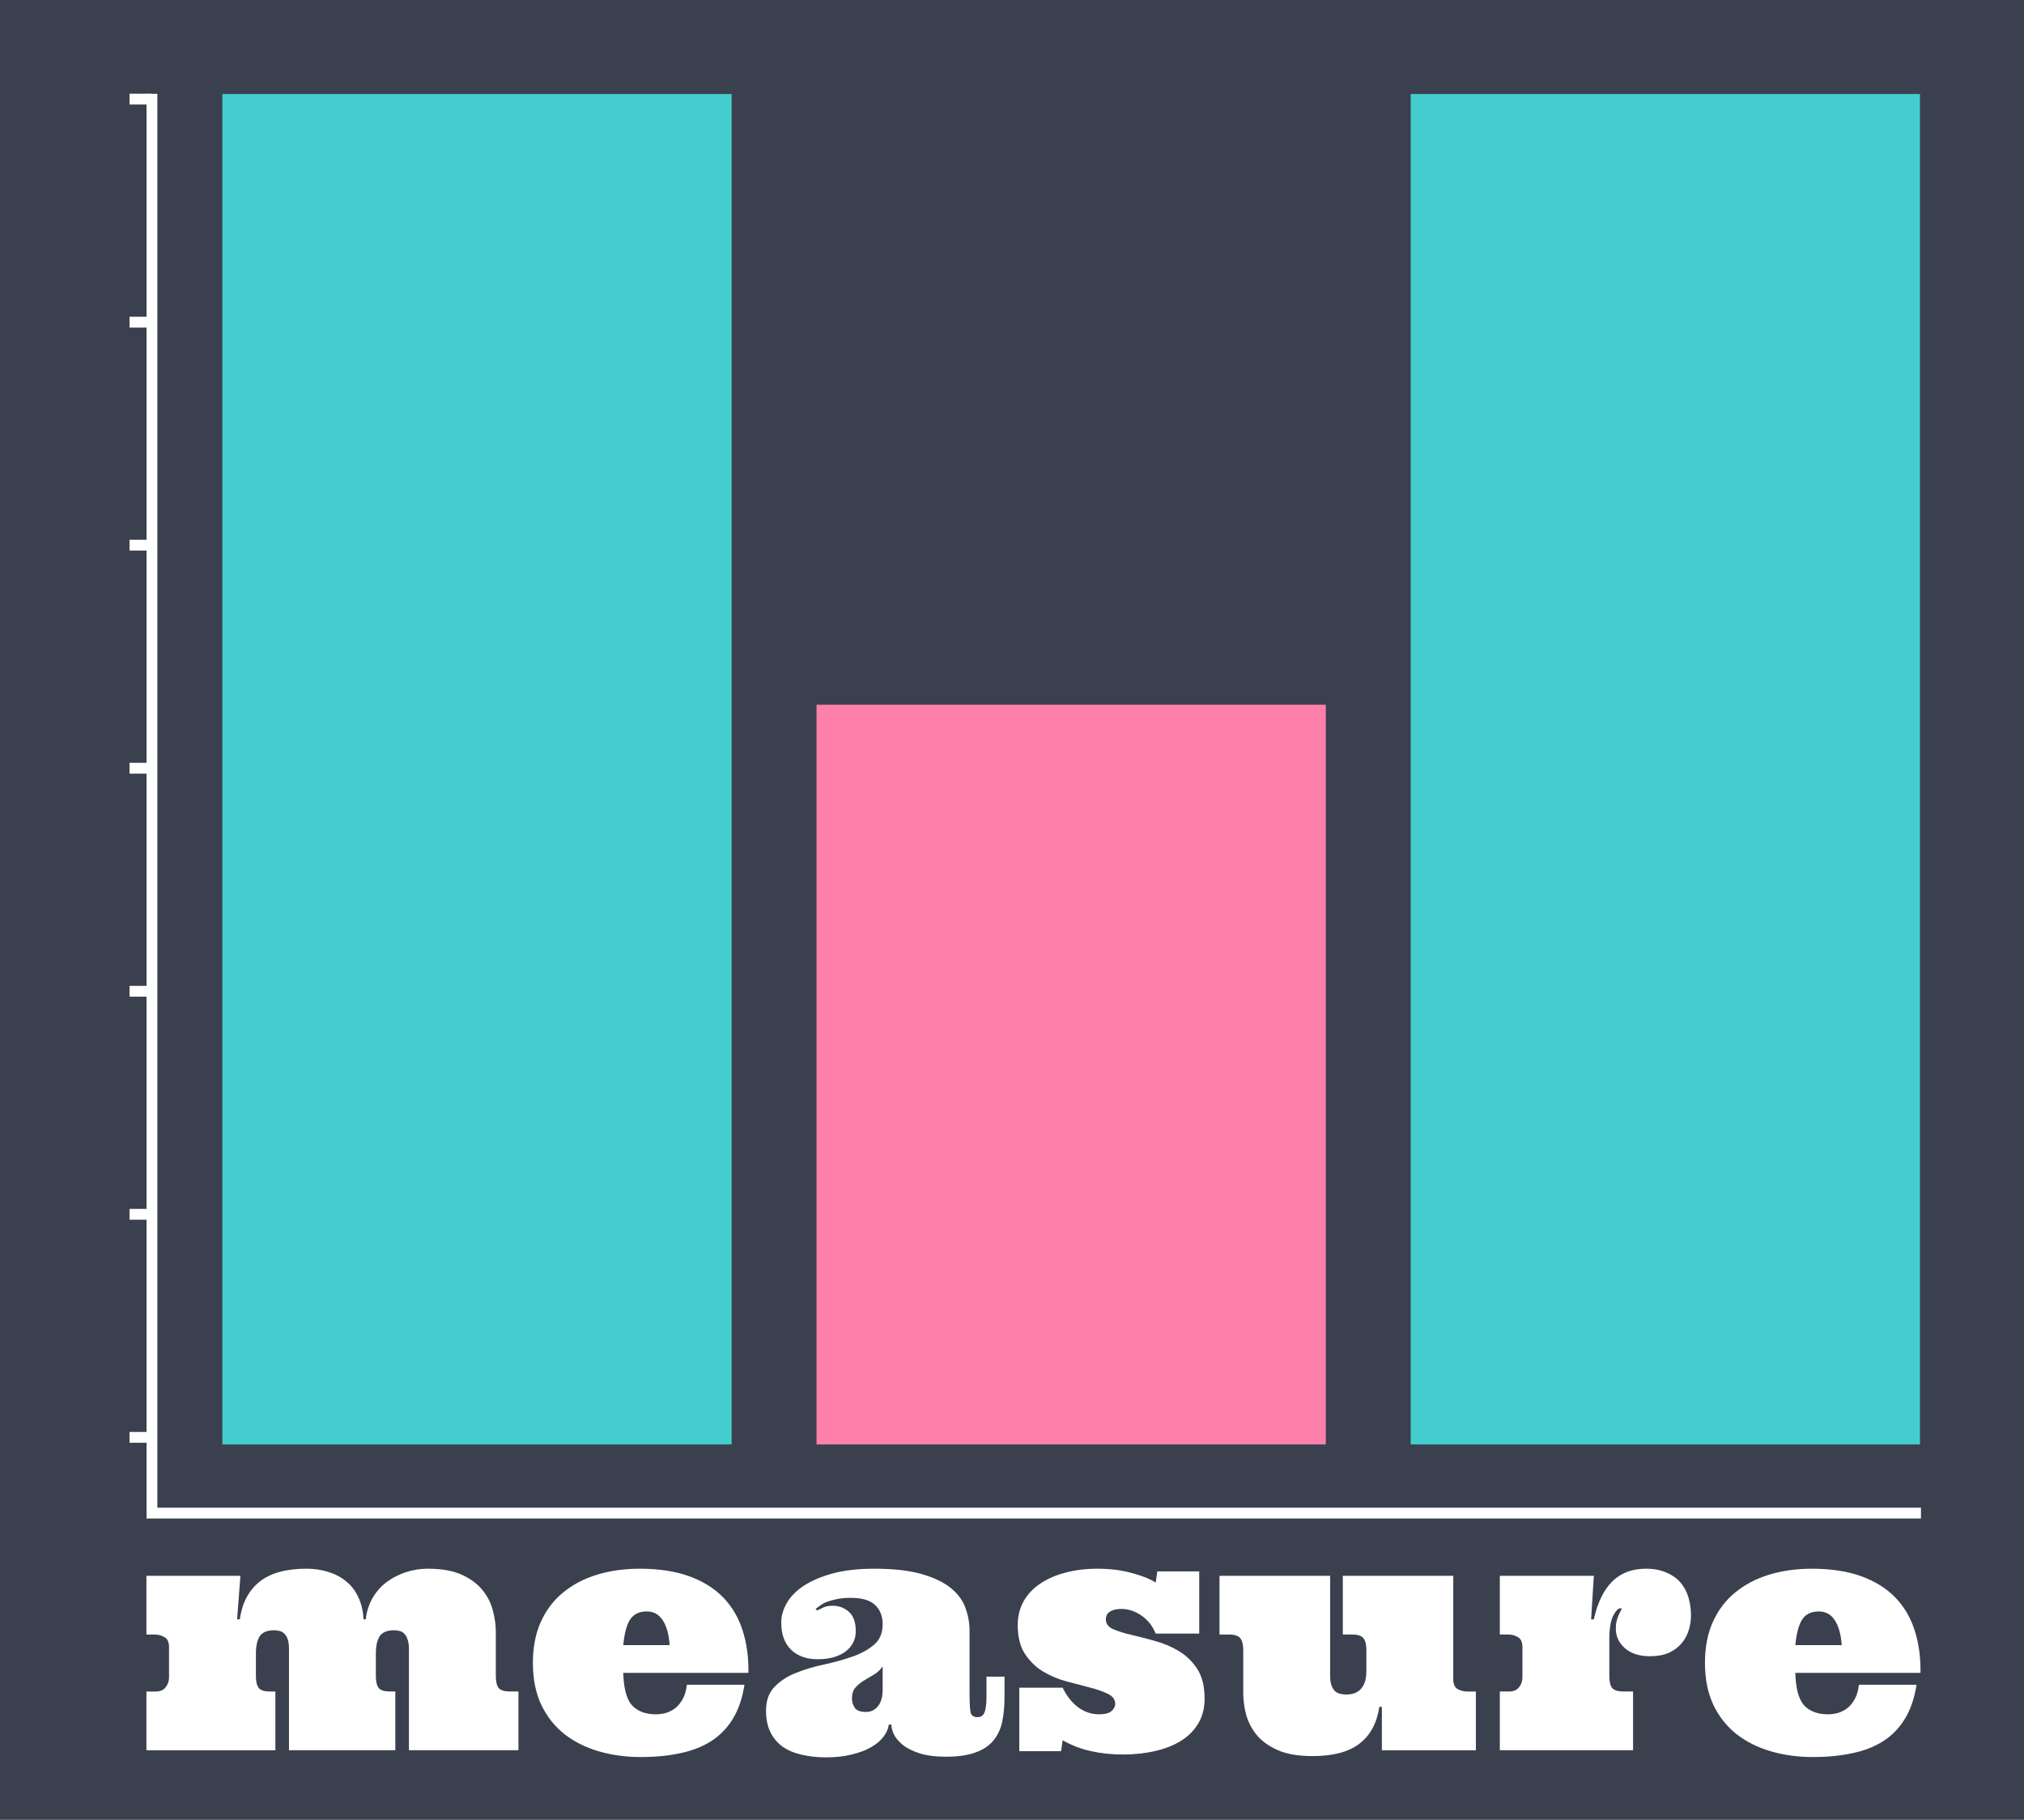
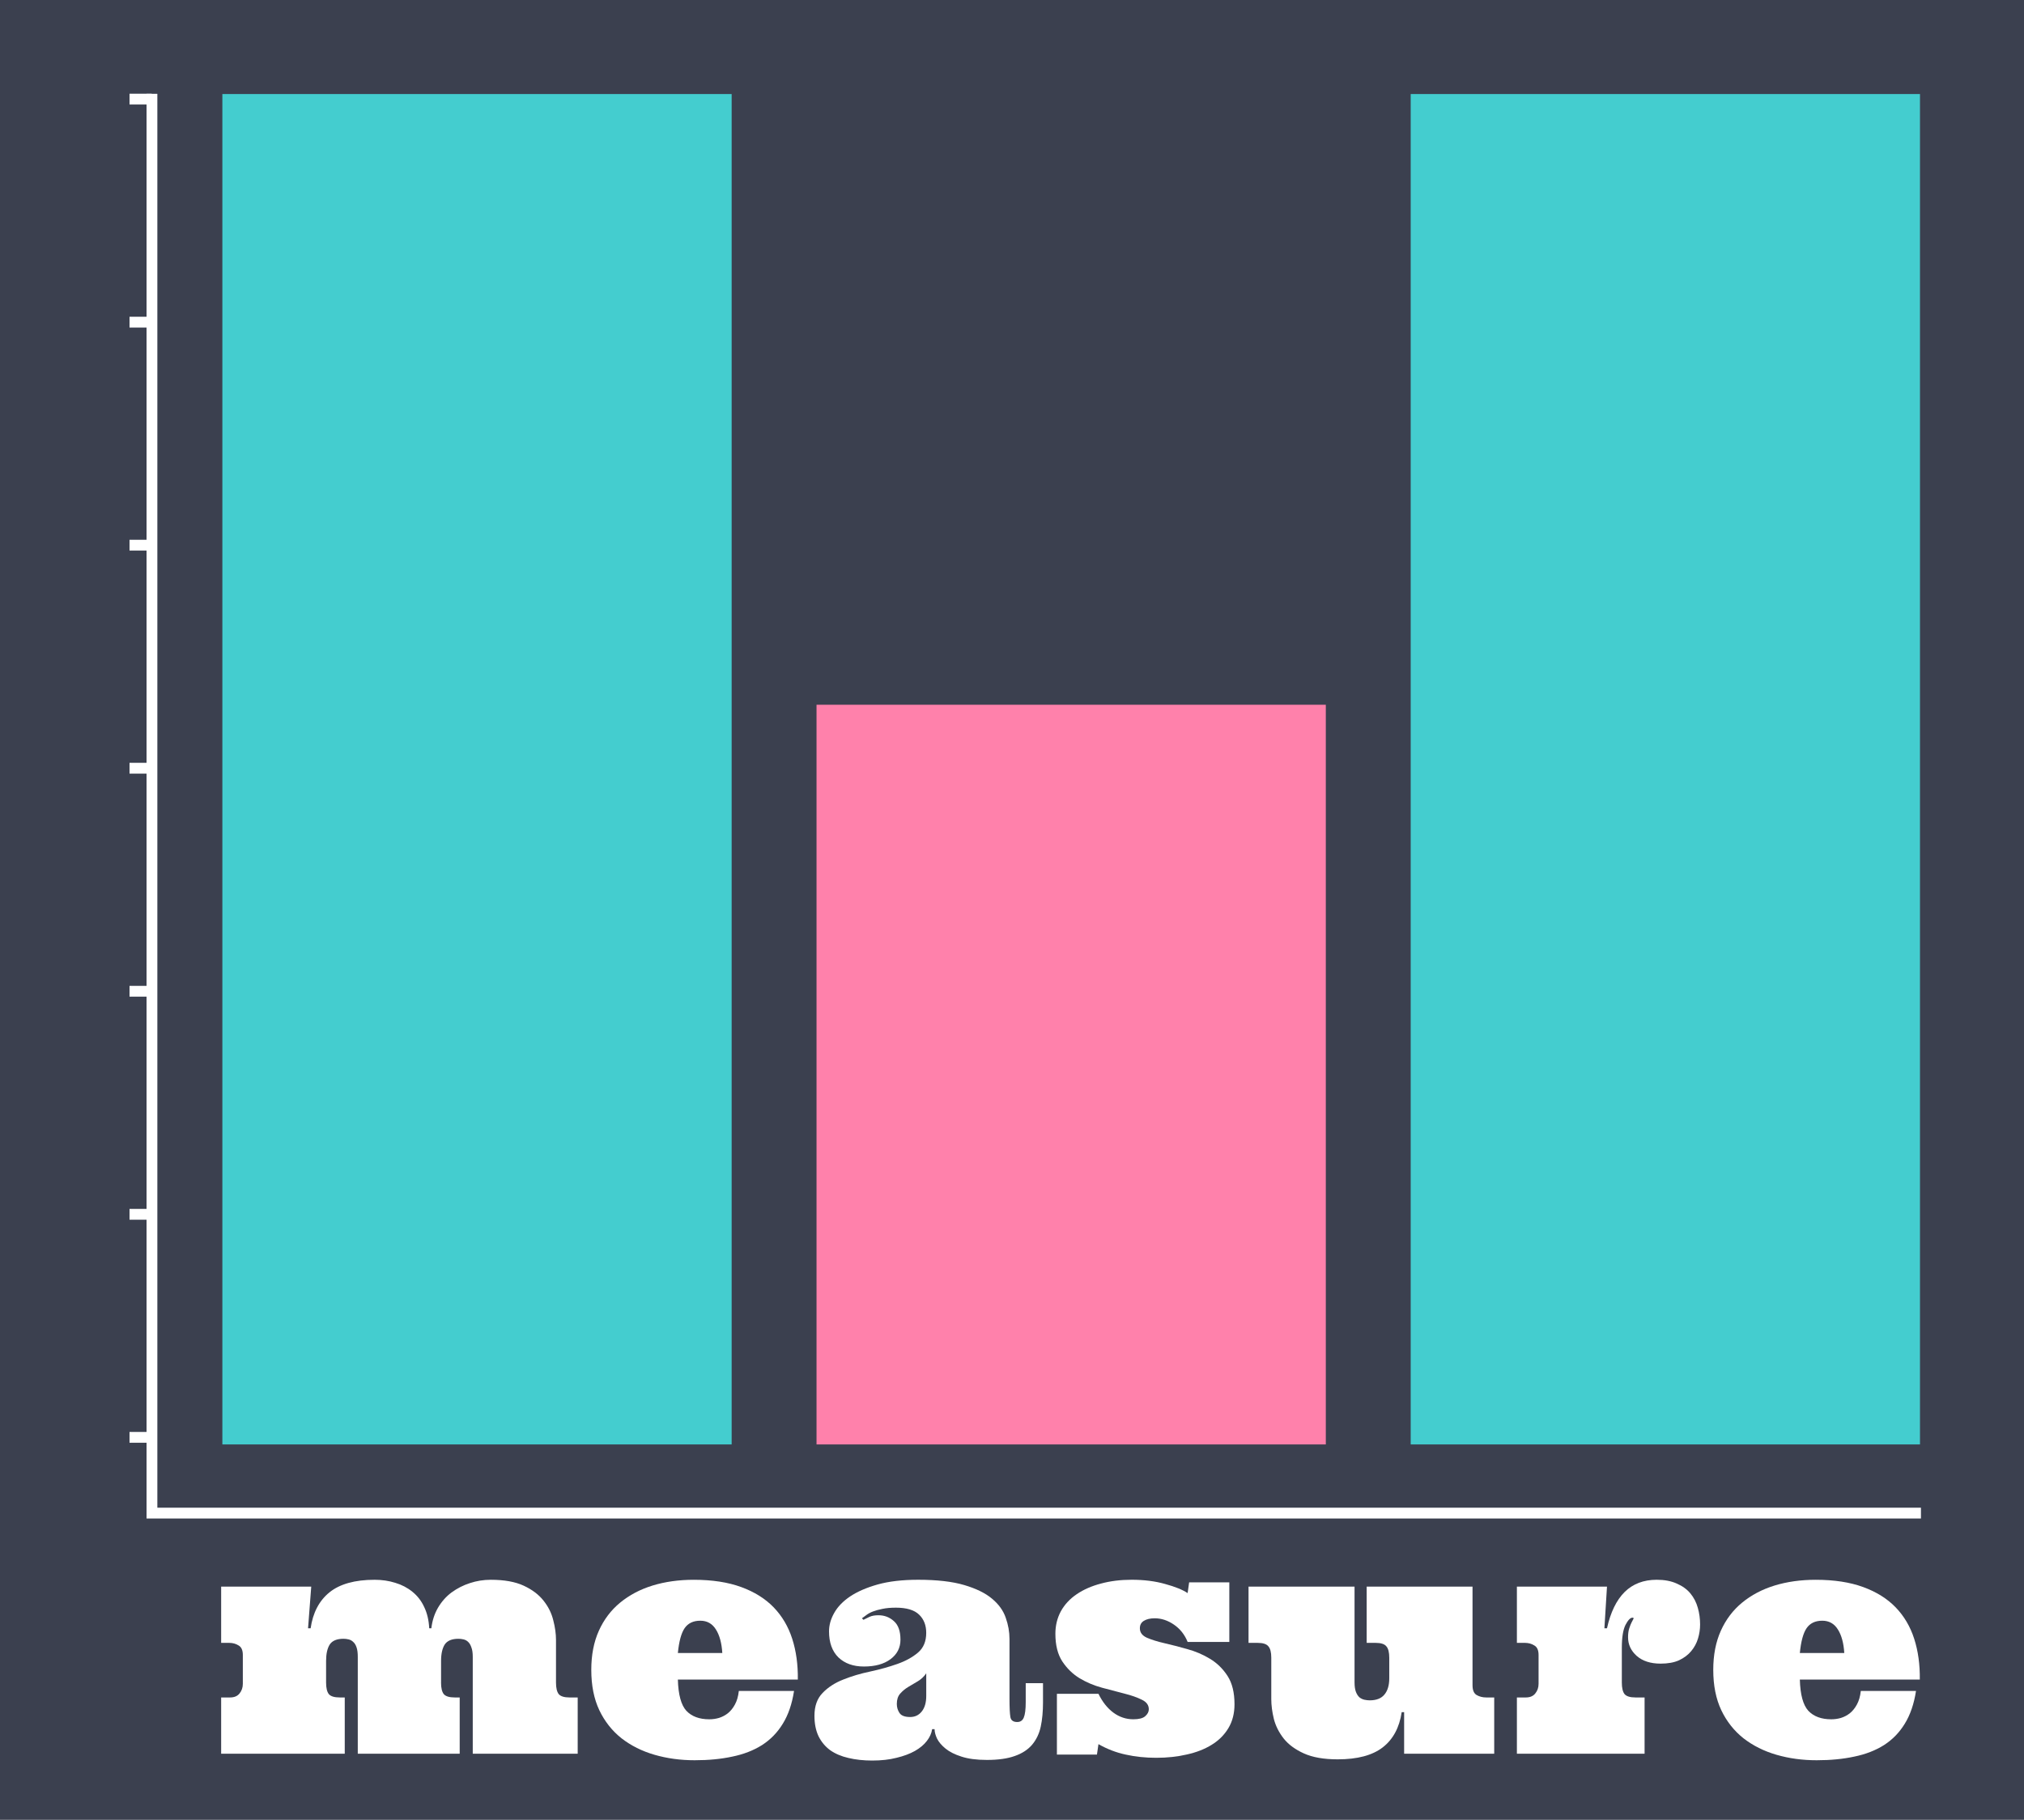
<svg xmlns="http://www.w3.org/2000/svg" width="52.876mm" height="47.541mm" viewBox="0 0 187.354 168.451" id="svg2" version="1.1">
  <defs id="defs4" />
  <g id="layer1" transform="translate(-74.41698,-190.8003)">
    <rect style="opacity:1;fill:#3b404f;fill-opacity:1;stroke:none;stroke-width:1.7;stroke-linecap:butt;stroke-linejoin:round;stroke-miterlimit:4;stroke-dasharray:none;stroke-dashoffset:0;stroke-opacity:1" id="rect4146" width="187.708" height="168.805" x="74.417" y="190.446" />
    <rect style="opacity:1;fill:#44cdcf;fill-opacity:1;stroke:none;stroke-width:1.7;stroke-linecap:butt;stroke-linejoin:round;stroke-miterlimit:4;stroke-dasharray:none;stroke-dashoffset:0;stroke-opacity:1" id="rect4140" width="47.143" height="125" x="95" y="199.505" />
    <rect y="199.505" x="205" height="125" width="47.143" id="rect4142" style="opacity:1;fill:#44cdcf;fill-opacity:1;stroke:none;stroke-width:1.7;stroke-linecap:butt;stroke-linejoin:round;stroke-miterlimit:4;stroke-dasharray:none;stroke-dashoffset:0;stroke-opacity:1" />
    <rect style="opacity:1;fill:#ff81ab;fill-opacity:1;stroke:none;stroke-width:1.7;stroke-linecap:butt;stroke-linejoin:round;stroke-miterlimit:4;stroke-dasharray:none;stroke-dashoffset:0;stroke-opacity:1" id="rect4144" width="47.143" height="68.47" x="150" y="256.035" />
    <path style="fill:none;fill-rule:evenodd;stroke:#ffffff;stroke-width:1px;stroke-linecap:butt;stroke-linejoin:miter;stroke-opacity:1" d="m 88.482,199.483 0,131.378 163.75,0" id="path4148" />
    <path style="fill:none;fill-rule:evenodd;stroke:#ffffff;stroke-width:1px;stroke-linecap:butt;stroke-linejoin:miter;stroke-opacity:1" d="m 86.406,199.974 2.054,0" id="path4150" />
    <path id="path4152" d="m 86.406,220.62 2.054,0" style="fill:none;fill-rule:evenodd;stroke:#ffffff;stroke-width:1px;stroke-linecap:butt;stroke-linejoin:miter;stroke-opacity:1" />
    <path style="fill:none;fill-rule:evenodd;stroke:#ffffff;stroke-width:1px;stroke-linecap:butt;stroke-linejoin:miter;stroke-opacity:1" d="m 86.406,241.265 2.054,0" id="path4154" />
    <path id="path4156" d="m 86.406,261.911 2.054,0" style="fill:none;fill-rule:evenodd;stroke:#ffffff;stroke-width:1px;stroke-linecap:butt;stroke-linejoin:miter;stroke-opacity:1" />
    <path style="fill:none;fill-rule:evenodd;stroke:#ffffff;stroke-width:1px;stroke-linecap:butt;stroke-linejoin:miter;stroke-opacity:1" d="m 86.406,282.557 2.054,0" id="path4158" />
    <path id="path4160" d="m 86.406,303.203 2.054,0" style="fill:none;fill-rule:evenodd;stroke:#ffffff;stroke-width:1px;stroke-linecap:butt;stroke-linejoin:miter;stroke-opacity:1" />
    <path style="fill:none;fill-rule:evenodd;stroke:#ffffff;stroke-width:1px;stroke-linecap:butt;stroke-linejoin:miter;stroke-opacity:1" d="m 86.406,323.849 2.054,0" id="path4162" />
-     <g style="font-style:normal;font-variant:normal;font-weight:normal;font-stretch:normal;font-size:180px;line-height:125%;font-family:'URW Bookman L';-inkscape-font-specification:'URW Bookman L';letter-spacing:0.4px;word-spacing:0px;fill:#000000;fill-opacity:1;stroke:none;stroke-width:1px;stroke-linecap:butt;stroke-linejoin:miter;stroke-opacity:1" id="text4164">
-       <path d="m 109.209,345.941 q 0,0.776 0.264,1.113 0.278,0.322 1.055,0.322 l 0.483,0 0,5.435 -9.844,0 0,-9.36 q 0,-0.571 -0.117,-0.908 -0.117,-0.352 -0.322,-0.527 -0.19,-0.19 -0.454,-0.249 -0.249,-0.059 -0.483,-0.059 -0.967,0 -1.333,0.557 -0.352,0.557 -0.352,1.582 l 0,2.095 q 0,0.776 0.264,1.113 0.278,0.322 1.055,0.322 l 0.483,0 0,5.435 -11.938,0 0,-5.435 0.864,0 q 0.601,0 0.908,-0.381 0.322,-0.396 0.322,-0.938 l 0,-2.783 q 0,-0.688 -0.41,-0.923 -0.396,-0.249 -0.908,-0.249 l -0.776,0 0,-5.435 8.701,0 -0.308,4.028 0.249,0 q 0.322,-2.256 1.816,-3.472 1.509,-1.216 4.365,-1.216 1.069,0 1.992,0.293 0.938,0.278 1.655,0.864 0.732,0.586 1.143,1.479 0.425,0.879 0.483,2.051 l 0.205,0 q 0.132,-1.113 0.645,-1.992 0.527,-0.894 1.318,-1.479 0.806,-0.586 1.758,-0.894 0.967,-0.322 2.021,-0.322 1.948,0 3.179,0.571 1.23,0.571 1.919,1.45 0.688,0.864 0.938,1.89 0.264,1.011 0.264,1.904 l 0,4.116 q 0,0.776 0.264,1.113 0.278,0.322 1.055,0.322 l 0.776,0 0,5.435 -10.137,0 0,-9.36 q 0,-0.571 -0.132,-0.908 -0.117,-0.352 -0.308,-0.527 -0.19,-0.19 -0.454,-0.249 -0.249,-0.059 -0.483,-0.059 -0.967,0 -1.333,0.557 -0.352,0.557 -0.352,1.582 l 0,2.095 z" style="font-style:normal;font-variant:normal;font-weight:normal;font-stretch:normal;font-size:30px;font-family:Ultra;-inkscape-font-specification:Ultra;letter-spacing:0.4px;fill:#ffffff" id="path4169" />
-       <path d="m 132.109,345.648 q 0.059,2.183 0.82,3.018 0.776,0.82 2.212,0.82 0.483,0 0.938,-0.132 0.469,-0.146 0.864,-0.454 0.396,-0.322 0.674,-0.835 0.293,-0.527 0.381,-1.318 l 5.332,0 q -0.293,1.89 -1.084,3.164 -0.776,1.274 -2.007,2.065 -1.23,0.776 -2.871,1.113 -1.626,0.352 -3.633,0.352 -2.065,0 -3.882,-0.527 -1.816,-0.527 -3.193,-1.597 -1.362,-1.084 -2.139,-2.71 -0.776,-1.641 -0.776,-3.896 0,-2.153 0.732,-3.779 0.732,-1.626 2.051,-2.71 1.333,-1.099 3.135,-1.655 1.816,-0.557 3.984,-0.557 2.666,0 4.585,0.703 1.919,0.703 3.135,1.963 1.216,1.26 1.787,3.032 0.571,1.772 0.542,3.94 l -11.587,0 z m 2.168,-5.684 q -1.025,0 -1.523,0.732 -0.483,0.718 -0.645,2.388 l 4.292,0 q -0.088,-1.436 -0.615,-2.271 -0.527,-0.85 -1.509,-0.85 z" style="font-style:normal;font-variant:normal;font-weight:normal;font-stretch:normal;font-size:30px;font-family:Ultra;-inkscape-font-specification:Ultra;letter-spacing:0.4px;fill:#ffffff" id="path4171" />
-       <path d="m 153.177,338.705 q -0.747,0 -1.289,0.117 -0.527,0.103 -0.908,0.249 -0.381,0.146 -0.63,0.337 -0.249,0.176 -0.439,0.322 l 0.146,0.146 q 0.278,-0.146 0.601,-0.293 0.337,-0.146 0.85,-0.146 0.864,0 1.494,0.571 0.63,0.557 0.63,1.787 0,1.172 -0.967,1.89 -0.952,0.703 -2.563,0.703 -1.538,0 -2.461,-0.879 -0.908,-0.894 -0.908,-2.52 0,-0.894 0.498,-1.772 0.498,-0.894 1.538,-1.597 1.055,-0.703 2.666,-1.157 1.626,-0.454 3.911,-0.454 2.725,0 4.453,0.513 1.729,0.513 2.681,1.318 0.967,0.806 1.318,1.831 0.366,1.025 0.366,2.065 l 0,5.728 q 0,1.333 0.088,1.816 0.088,0.469 0.659,0.469 0.454,0 0.63,-0.425 0.19,-0.439 0.19,-1.494 l 0,-1.831 1.67,0 0,1.86 q 0,1.318 -0.22,2.344 -0.22,1.011 -0.835,1.743 -0.615,0.718 -1.67,1.084 -1.055,0.381 -2.695,0.381 -1.479,0 -2.461,-0.322 -0.967,-0.308 -1.538,-0.776 -0.571,-0.469 -0.82,-0.967 -0.234,-0.513 -0.234,-0.908 l -0.234,0 q -0.088,0.601 -0.513,1.143 -0.41,0.542 -1.157,0.967 -0.732,0.41 -1.772,0.659 -1.025,0.264 -2.344,0.264 -1.26,0 -2.3,-0.249 -1.025,-0.234 -1.758,-0.747 -0.718,-0.527 -1.128,-1.348 -0.396,-0.835 -0.396,-1.978 0,-1.406 0.791,-2.212 0.791,-0.82 1.992,-1.289 1.201,-0.483 2.607,-0.776 1.421,-0.308 2.622,-0.732 1.201,-0.425 1.992,-1.099 0.791,-0.674 0.791,-1.904 0,-1.099 -0.688,-1.758 -0.688,-0.674 -2.256,-0.674 z m 2.944,6.343 q -0.322,0.469 -0.806,0.762 -0.483,0.278 -0.938,0.557 -0.439,0.264 -0.776,0.645 -0.322,0.366 -0.322,0.996 0,0.483 0.264,0.879 0.264,0.381 1.025,0.381 0.688,0 1.113,-0.527 0.439,-0.542 0.439,-1.509 l 0,-2.183 z" style="font-style:normal;font-variant:normal;font-weight:normal;font-stretch:normal;font-size:30px;font-family:Ultra;-inkscape-font-specification:Ultra;letter-spacing:0.4px;fill:#ffffff" id="path4173" />
-       <path d="m 185.423,342.015 -4.028,0 q -0.425,-1.055 -1.318,-1.67 -0.894,-0.615 -1.86,-0.615 -0.659,0 -1.055,0.249 -0.381,0.234 -0.381,0.718 0,0.601 0.674,0.908 0.674,0.293 1.685,0.527 1.025,0.234 2.212,0.571 1.187,0.322 2.197,0.938 1.025,0.615 1.699,1.655 0.674,1.04 0.674,2.739 0,1.318 -0.586,2.3 -0.586,0.981 -1.611,1.611 -1.011,0.63 -2.388,0.938 -1.377,0.322 -2.974,0.322 -1.553,0 -2.944,-0.308 -1.377,-0.293 -2.637,-1.011 l -0.146,1.011 -3.867,0 0,-5.874 4.014,0 q 0.571,1.172 1.436,1.816 0.879,0.645 1.934,0.645 0.806,0 1.143,-0.293 0.352,-0.308 0.352,-0.674 0,-0.601 -0.674,-0.923 -0.674,-0.337 -1.67,-0.586 -0.981,-0.264 -2.168,-0.571 -1.187,-0.322 -2.183,-0.923 -0.981,-0.601 -1.655,-1.611 -0.674,-1.025 -0.674,-2.681 0,-1.187 0.527,-2.168 0.542,-0.981 1.538,-1.655 0.996,-0.674 2.344,-1.025 1.348,-0.366 2.959,-0.366 1.802,0 3.237,0.41 1.45,0.396 2.168,0.879 l 0.146,-1.04 3.882,0 0,5.757 z" style="font-style:normal;font-variant:normal;font-weight:normal;font-stretch:normal;font-size:30px;font-family:Ultra;-inkscape-font-specification:Ultra;letter-spacing:0.4px;fill:#ffffff" id="path4175" />
-       <path d="m 208.938,346.205 q 0,0.703 0.396,0.938 0.41,0.234 0.923,0.234 l 0.776,0 0,5.435 -8.701,0 0,-4.014 -0.234,0 q -0.337,2.241 -1.831,3.398 -1.494,1.157 -4.351,1.157 -2.007,0 -3.267,-0.571 -1.26,-0.571 -1.948,-1.436 -0.688,-0.879 -0.952,-1.89 -0.249,-1.025 -0.249,-1.919 l 0,-3.999 q 0,-0.776 -0.278,-1.099 -0.264,-0.337 -1.04,-0.337 l -0.879,0 0,-5.435 10.239,0 0,9.243 q 0,0.571 0.132,0.923 0.132,0.337 0.337,0.527 0.22,0.176 0.483,0.234 0.278,0.059 0.513,0.059 0.967,0 1.421,-0.557 0.469,-0.557 0.469,-1.582 l 0,-1.978 q 0,-0.776 -0.278,-1.099 -0.264,-0.337 -1.04,-0.337 l -0.864,0 0,-5.435 10.225,0 0,9.536 z" style="font-style:normal;font-variant:normal;font-weight:normal;font-stretch:normal;font-size:30px;font-family:Ultra;-inkscape-font-specification:Ultra;letter-spacing:0.4px;fill:#ffffff" id="path4177" />
-       <path d="m 221.951,336.669 -0.249,4.028 0.249,0 q 0.513,-2.314 1.699,-3.501 1.201,-1.187 3.105,-1.187 1.128,0 1.934,0.366 0.82,0.352 1.318,0.952 0.498,0.601 0.718,1.392 0.22,0.776 0.22,1.611 0,0.688 -0.205,1.362 -0.205,0.674 -0.659,1.216 -0.454,0.542 -1.172,0.879 -0.718,0.322 -1.772,0.322 -1.465,0 -2.314,-0.747 -0.835,-0.747 -0.835,-1.802 0,-0.513 0.117,-0.864 0.117,-0.366 0.234,-0.586 0.132,-0.234 0.176,-0.337 0.044,-0.103 -0.103,-0.103 -0.308,0 -0.674,0.703 -0.352,0.703 -0.352,2.212 l 0,3.354 q 0,0.776 0.264,1.113 0.278,0.322 1.055,0.322 l 0.879,0 0,5.435 -12.334,0 0,-5.435 0.864,0 q 0.601,0 0.908,-0.381 0.322,-0.396 0.322,-0.938 l 0,-2.783 q 0,-0.688 -0.41,-0.923 -0.396,-0.249 -0.908,-0.249 l -0.776,0 0,-5.435 8.701,0 z" style="font-style:normal;font-variant:normal;font-weight:normal;font-stretch:normal;font-size:30px;font-family:Ultra;-inkscape-font-specification:Ultra;letter-spacing:0.4px;fill:#ffffff" id="path4179" />
-       <path d="m 240.603,345.648 q 0.059,2.183 0.82,3.018 0.776,0.82 2.212,0.82 0.483,0 0.938,-0.132 0.469,-0.146 0.864,-0.454 0.396,-0.322 0.674,-0.835 0.293,-0.527 0.381,-1.318 l 5.332,0 q -0.293,1.89 -1.084,3.164 -0.776,1.274 -2.007,2.065 -1.23,0.776 -2.871,1.113 -1.626,0.352 -3.633,0.352 -2.065,0 -3.882,-0.527 -1.816,-0.527 -3.193,-1.597 -1.362,-1.084 -2.139,-2.71 -0.776,-1.641 -0.776,-3.896 0,-2.153 0.732,-3.779 0.732,-1.626 2.051,-2.71 1.333,-1.099 3.135,-1.655 1.816,-0.557 3.984,-0.557 2.666,0 4.585,0.703 1.919,0.703 3.135,1.963 1.216,1.26 1.787,3.032 0.571,1.772 0.542,3.94 l -11.587,0 z m 2.168,-5.684 q -1.025,0 -1.523,0.732 -0.483,0.718 -0.645,2.388 l 4.292,0 q -0.088,-1.436 -0.615,-2.271 -0.527,-0.85 -1.509,-0.85 z" style="font-style:normal;font-variant:normal;font-weight:normal;font-stretch:normal;font-size:30px;font-family:Ultra;-inkscape-font-specification:Ultra;letter-spacing:0.4px;fill:#ffffff" id="path4181" />
+     <g style="font-style:normal;font-variant:normal;font-weight:normal;font-stretch:normal;font-size:30px;line-height:125%;font-family:'URW Bookman L';-inkscape-font-specification:'URW Bookman L';letter-spacing:0.66px;word-spacing:0px;fill:#000000;fill-opacity:1;stroke:none;stroke-width:1px;stroke-linecap:butt;stroke-linejoin:miter;stroke-opacity:1" id="text4209">
+       <path d="m 115.242,346.55 q 0,0.744 0.253,1.067 0.267,0.309 1.011,0.309 l 0.463,0 0,5.208 -9.434,0 0,-8.97 q 0,-0.547 -0.112,-0.87 -0.112,-0.337 -0.309,-0.505 -0.182,-0.182 -0.435,-0.239 -0.239,-0.056 -0.463,-0.056 -0.927,0 -1.277,0.533 -0.337,0.533 -0.337,1.516 l 0,2.007 q 0,0.744 0.253,1.067 0.267,0.309 1.011,0.309 l 0.463,0 0,5.208 -11.441,0 0,-5.208 0.828,0 q 0.576,0 0.87,-0.365 0.309,-0.379 0.309,-0.898 l 0,-2.667 q 0,-0.66 -0.393,-0.884 -0.379,-0.239 -0.87,-0.239 l -0.744,0 0,-5.208 8.339,0 -0.295,3.86 0.239,0 q 0.309,-2.162 1.741,-3.327 1.446,-1.165 4.183,-1.165 1.025,0 1.909,0.281 0.898,0.267 1.586,0.828 0.702,0.562 1.095,1.418 0.407,0.842 0.463,1.965 l 0.197,0 q 0.126,-1.067 0.618,-1.909 0.505,-0.856 1.263,-1.418 0.772,-0.562 1.685,-0.856 0.927,-0.309 1.937,-0.309 1.867,0 3.046,0.547 1.179,0.547 1.839,1.39 0.66,0.828 0.898,1.811 0.253,0.969 0.253,1.825 l 0,3.945 q 0,0.744 0.253,1.067 0.267,0.309 1.011,0.309 l 0.744,0 0,5.208 -9.714,0 0,-8.97 q 0,-0.547 -0.126,-0.87 -0.112,-0.337 -0.295,-0.505 -0.182,-0.182 -0.435,-0.239 -0.239,-0.056 -0.463,-0.056 -0.927,0 -1.277,0.533 -0.337,0.533 -0.337,1.516 l 0,2.007 z" style="font-style:normal;font-variant:normal;font-weight:normal;font-stretch:normal;font-size:28.75px;font-family:Ultra;-inkscape-font-specification:Ultra;letter-spacing:0.36px;fill:#ffffff" id="path4214" />
+       <path d="m 137.165,346.269 q 0.056,2.092 0.786,2.892 0.744,0.786 2.12,0.786 0.463,0 0.898,-0.126 0.449,-0.14 0.828,-0.435 0.379,-0.309 0.646,-0.8 0.281,-0.505 0.365,-1.263 l 5.11,0 q -0.281,1.811 -1.039,3.032 -0.744,1.221 -1.923,1.979 -1.179,0.744 -2.751,1.067 -1.558,0.337 -3.481,0.337 -1.979,0 -3.72,-0.505 -1.741,-0.505 -3.06,-1.53 -1.306,-1.039 -2.05,-2.597 -0.744,-1.572 -0.744,-3.734 0,-2.064 0.702,-3.622 0.702,-1.558 1.965,-2.597 1.277,-1.053 3.004,-1.586 1.741,-0.533 3.818,-0.533 2.555,0 4.394,0.674 1.839,0.674 3.004,1.881 1.165,1.207 1.713,2.906 0.547,1.699 0.519,3.776 l -11.104,0 z m 2.078,-5.447 q -0.983,0 -1.46,0.702 -0.463,0.688 -0.618,2.288 l 4.113,0 q -0.084,-1.376 -0.59,-2.176 -0.505,-0.814 -1.446,-0.814 z" style="font-style:normal;font-variant:normal;font-weight:normal;font-stretch:normal;font-size:28.75px;font-family:Ultra;-inkscape-font-specification:Ultra;letter-spacing:0.36px;fill:#ffffff" id="path4216" />
+       <path d="m 157.333,339.615 q -0.716,0 -1.235,0.112 -0.505,0.098 -0.87,0.239 -0.365,0.14 -0.604,0.323 -0.239,0.168 -0.421,0.309 l 0.14,0.14 q 0.267,-0.14 0.576,-0.281 0.323,-0.14 0.814,-0.14 0.828,0 1.432,0.547 0.604,0.533 0.604,1.713 0,1.123 -0.927,1.811 -0.912,0.674 -2.457,0.674 -1.474,0 -2.358,-0.842 -0.87,-0.856 -0.87,-2.415 0,-0.856 0.477,-1.699 0.477,-0.856 1.474,-1.53 1.011,-0.674 2.555,-1.109 1.558,-0.435 3.748,-0.435 2.611,0 4.268,0.491 1.656,0.491 2.569,1.263 0.927,0.772 1.263,1.755 0.351,0.983 0.351,1.979 l 0,5.489 q 0,1.277 0.084,1.741 0.084,0.449 0.632,0.449 0.435,0 0.604,-0.407 0.182,-0.421 0.182,-1.432 l 0,-1.755 1.6,0 0,1.783 q 0,1.263 -0.211,2.246 -0.211,0.969 -0.8,1.671 -0.59,0.688 -1.6,1.039 -1.011,0.365 -2.583,0.365 -1.418,0 -2.358,-0.309 -0.927,-0.295 -1.474,-0.744 -0.547,-0.449 -0.786,-0.927 -0.225,-0.491 -0.225,-0.87 l -0.225,0 q -0.084,0.576 -0.491,1.095 -0.393,0.519 -1.109,0.927 -0.702,0.393 -1.699,0.632 -0.983,0.253 -2.246,0.253 -1.207,0 -2.204,-0.239 -0.983,-0.225 -1.685,-0.716 -0.688,-0.505 -1.081,-1.292 -0.379,-0.8 -0.379,-1.895 0,-1.348 0.758,-2.12 0.758,-0.786 1.909,-1.235 1.151,-0.463 2.499,-0.744 1.362,-0.295 2.513,-0.702 1.151,-0.407 1.909,-1.053 0.758,-0.646 0.758,-1.825 0,-1.053 -0.66,-1.685 -0.66,-0.646 -2.162,-0.646 z m 2.822,6.078 q -0.309,0.449 -0.772,0.73 -0.463,0.267 -0.898,0.533 -0.421,0.253 -0.744,0.618 -0.309,0.351 -0.309,0.955 0,0.463 0.253,0.842 0.253,0.365 0.983,0.365 0.66,0 1.067,-0.505 0.421,-0.519 0.421,-1.446 l 0,-2.092 z" style="font-style:normal;font-variant:normal;font-weight:normal;font-stretch:normal;font-size:28.75px;font-family:Ultra;-inkscape-font-specification:Ultra;letter-spacing:0.36px;fill:#ffffff" id="path4218" />
+       <path d="m 188.212,342.788 -3.86,0 q -0.407,-1.011 -1.263,-1.6 -0.856,-0.59 -1.783,-0.59 -0.632,0 -1.011,0.239 -0.365,0.225 -0.365,0.688 0,0.576 0.646,0.87 0.646,0.281 1.614,0.505 0.983,0.225 2.12,0.547 1.137,0.309 2.106,0.898 0.983,0.59 1.628,1.586 0.646,0.997 0.646,2.625 0,1.263 -0.562,2.204 -0.562,0.941 -1.544,1.544 -0.969,0.604 -2.288,0.898 -1.32,0.309 -2.85,0.309 -1.488,0 -2.822,-0.295 -1.32,-0.281 -2.527,-0.969 l -0.14,0.969 -3.706,0 0,-5.629 3.846,0 q 0.547,1.123 1.376,1.741 0.842,0.618 1.853,0.618 0.772,0 1.095,-0.281 0.337,-0.295 0.337,-0.646 0,-0.576 -0.646,-0.884 -0.646,-0.323 -1.6,-0.562 -0.941,-0.253 -2.078,-0.547 -1.137,-0.309 -2.092,-0.884 -0.941,-0.576 -1.586,-1.544 -0.646,-0.983 -0.646,-2.569 0,-1.137 0.505,-2.078 0.519,-0.941 1.474,-1.586 0.955,-0.646 2.246,-0.983 1.292,-0.351 2.836,-0.351 1.727,0 3.102,0.393 1.39,0.379 2.078,0.842 l 0.14,-0.997 3.72,0 0,5.517 z" style="font-style:normal;font-variant:normal;font-weight:normal;font-stretch:normal;font-size:28.75px;font-family:Ultra;-inkscape-font-specification:Ultra;letter-spacing:0.36px;fill:#ffffff" id="path4220" />
+       <path d="m 210.724,346.803 q 0,0.674 0.379,0.898 0.393,0.225 0.884,0.225 l 0.744,0 0,5.208 -8.339,0 0,-3.846 -0.225,0 q -0.323,2.148 -1.755,3.257 -1.432,1.109 -4.169,1.109 -1.923,0 -3.13,-0.547 -1.207,-0.547 -1.867,-1.376 -0.66,-0.842 -0.912,-1.811 -0.239,-0.983 -0.239,-1.839 l 0,-3.832 q 0,-0.744 -0.267,-1.053 -0.253,-0.323 -0.997,-0.323 l -0.842,0 0,-5.208 9.813,0 0,8.858 q 0,0.547 0.126,0.884 0.126,0.323 0.323,0.505 0.211,0.168 0.463,0.225 0.267,0.056 0.491,0.056 0.927,0 1.362,-0.533 0.449,-0.533 0.449,-1.516 l 0,-1.895 q 0,-0.744 -0.267,-1.053 -0.253,-0.323 -0.997,-0.323 l -0.828,0 0,-5.208 9.799,0 0,9.139 z" style="font-style:normal;font-variant:normal;font-weight:normal;font-stretch:normal;font-size:28.75px;font-family:Ultra;-inkscape-font-specification:Ultra;letter-spacing:0.36px;fill:#ffffff" id="path4222" />
+       <path d="m 223.17,337.664 -0.239,3.86 0.239,0 q 0.491,-2.218 1.628,-3.355 1.151,-1.137 2.976,-1.137 1.081,0 1.853,0.351 0.786,0.337 1.263,0.912 0.477,0.576 0.688,1.334 0.211,0.744 0.211,1.544 0,0.66 -0.197,1.306 -0.197,0.646 -0.632,1.165 -0.435,0.519 -1.123,0.842 -0.688,0.309 -1.699,0.309 -1.404,0 -2.218,-0.716 -0.8,-0.716 -0.8,-1.727 0,-0.491 0.112,-0.828 0.112,-0.351 0.225,-0.562 0.126,-0.225 0.168,-0.323 0.042,-0.098 -0.098,-0.098 -0.295,0 -0.646,0.674 -0.337,0.674 -0.337,2.12 l 0,3.215 q 0,0.744 0.253,1.067 0.267,0.309 1.011,0.309 l 0.842,0 0,5.208 -11.82,0 0,-5.208 0.828,0 q 0.576,0 0.87,-0.365 0.309,-0.379 0.309,-0.898 l 0,-2.667 q 0,-0.66 -0.393,-0.884 -0.379,-0.239 -0.87,-0.239 l -0.744,0 0,-5.208 8.339,0 z" style="font-style:normal;font-variant:normal;font-weight:normal;font-stretch:normal;font-size:28.75px;font-family:Ultra;-inkscape-font-specification:Ultra;letter-spacing:0.36px;fill:#ffffff" id="path4224" />
+       <path d="m 241.022,346.269 q 0.056,2.092 0.786,2.892 0.744,0.786 2.12,0.786 0.463,0 0.898,-0.126 0.449,-0.14 0.828,-0.435 0.379,-0.309 0.646,-0.8 0.281,-0.505 0.365,-1.263 l 5.11,0 q -0.281,1.811 -1.039,3.032 -0.744,1.221 -1.923,1.979 -1.179,0.744 -2.751,1.067 -1.558,0.337 -3.481,0.337 -1.979,0 -3.72,-0.505 -1.741,-0.505 -3.06,-1.53 -1.306,-1.039 -2.05,-2.597 -0.744,-1.572 -0.744,-3.734 0,-2.064 0.702,-3.622 0.702,-1.558 1.965,-2.597 1.277,-1.053 3.004,-1.586 1.741,-0.533 3.818,-0.533 2.555,0 4.394,0.674 1.839,0.674 3.004,1.881 1.165,1.207 1.713,2.906 0.547,1.699 0.519,3.776 l -11.104,0 z m 2.078,-5.447 q -0.983,0 -1.46,0.702 -0.463,0.688 -0.618,2.288 l 4.113,0 q -0.084,-1.376 -0.59,-2.176 -0.505,-0.814 -1.446,-0.814 z" style="font-style:normal;font-variant:normal;font-weight:normal;font-stretch:normal;font-size:28.75px;font-family:Ultra;-inkscape-font-specification:Ultra;letter-spacing:0.36px;fill:#ffffff" id="path4226" />
    </g>
  </g>
</svg>
